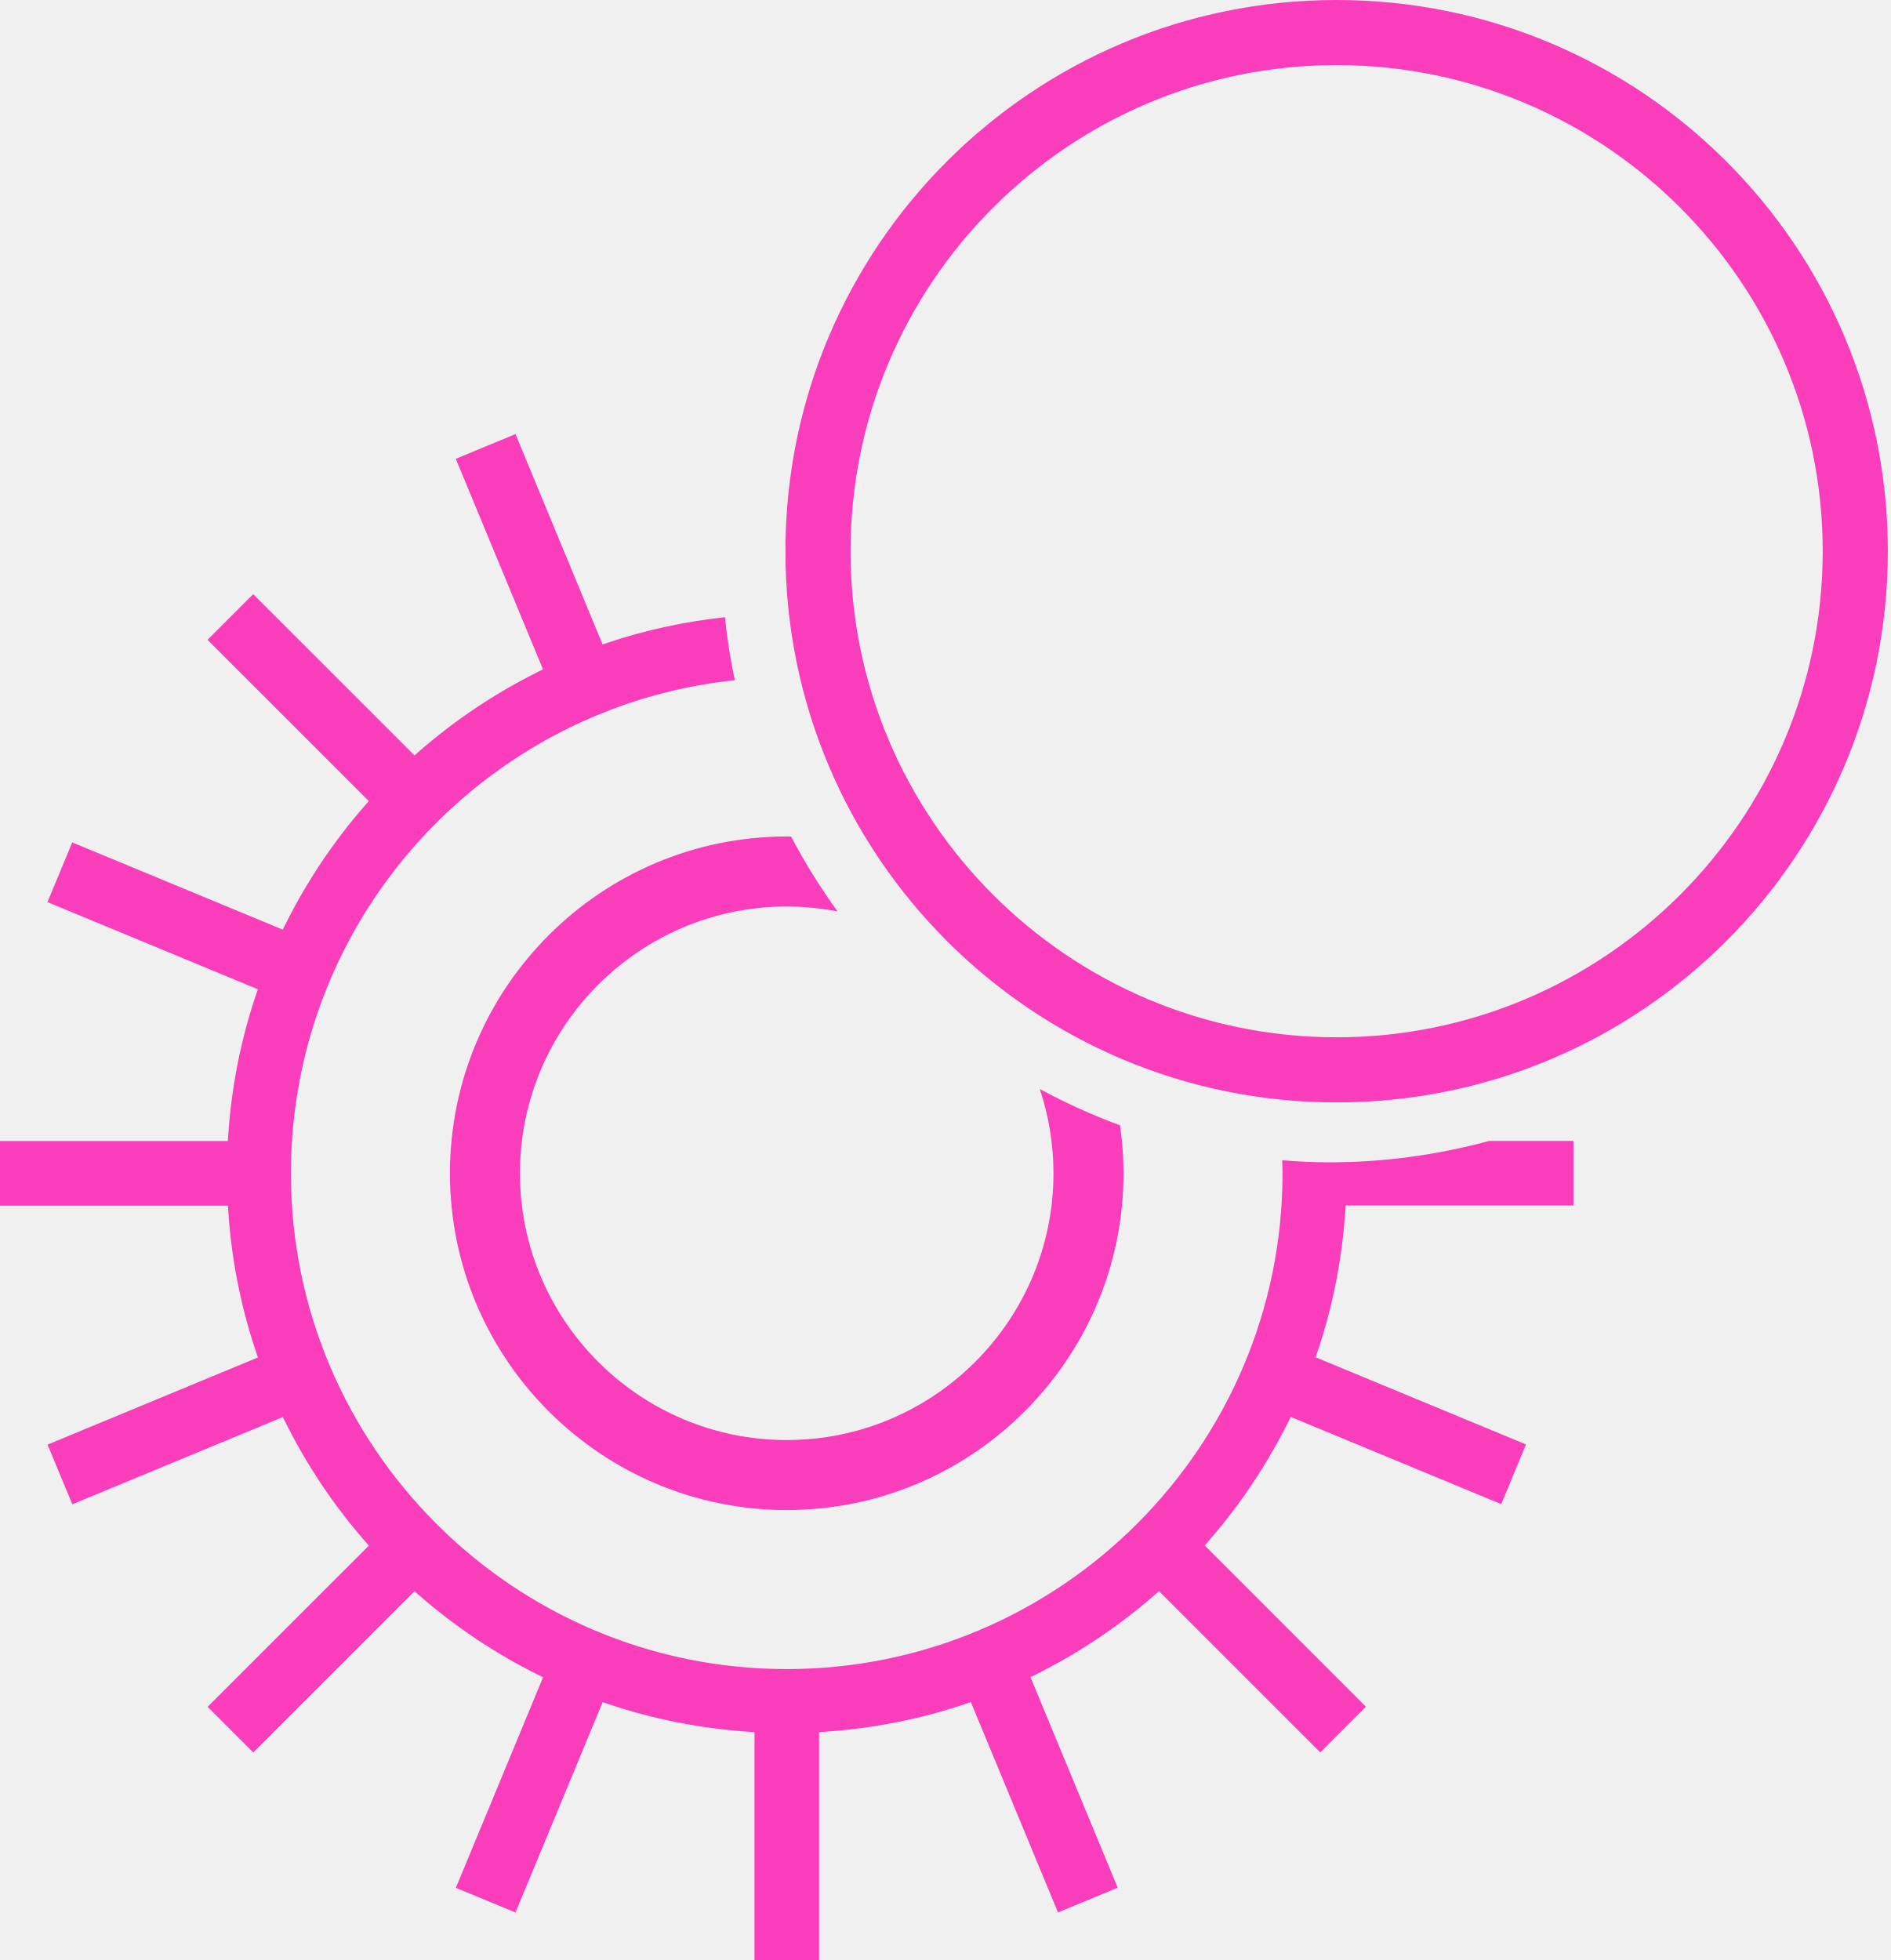
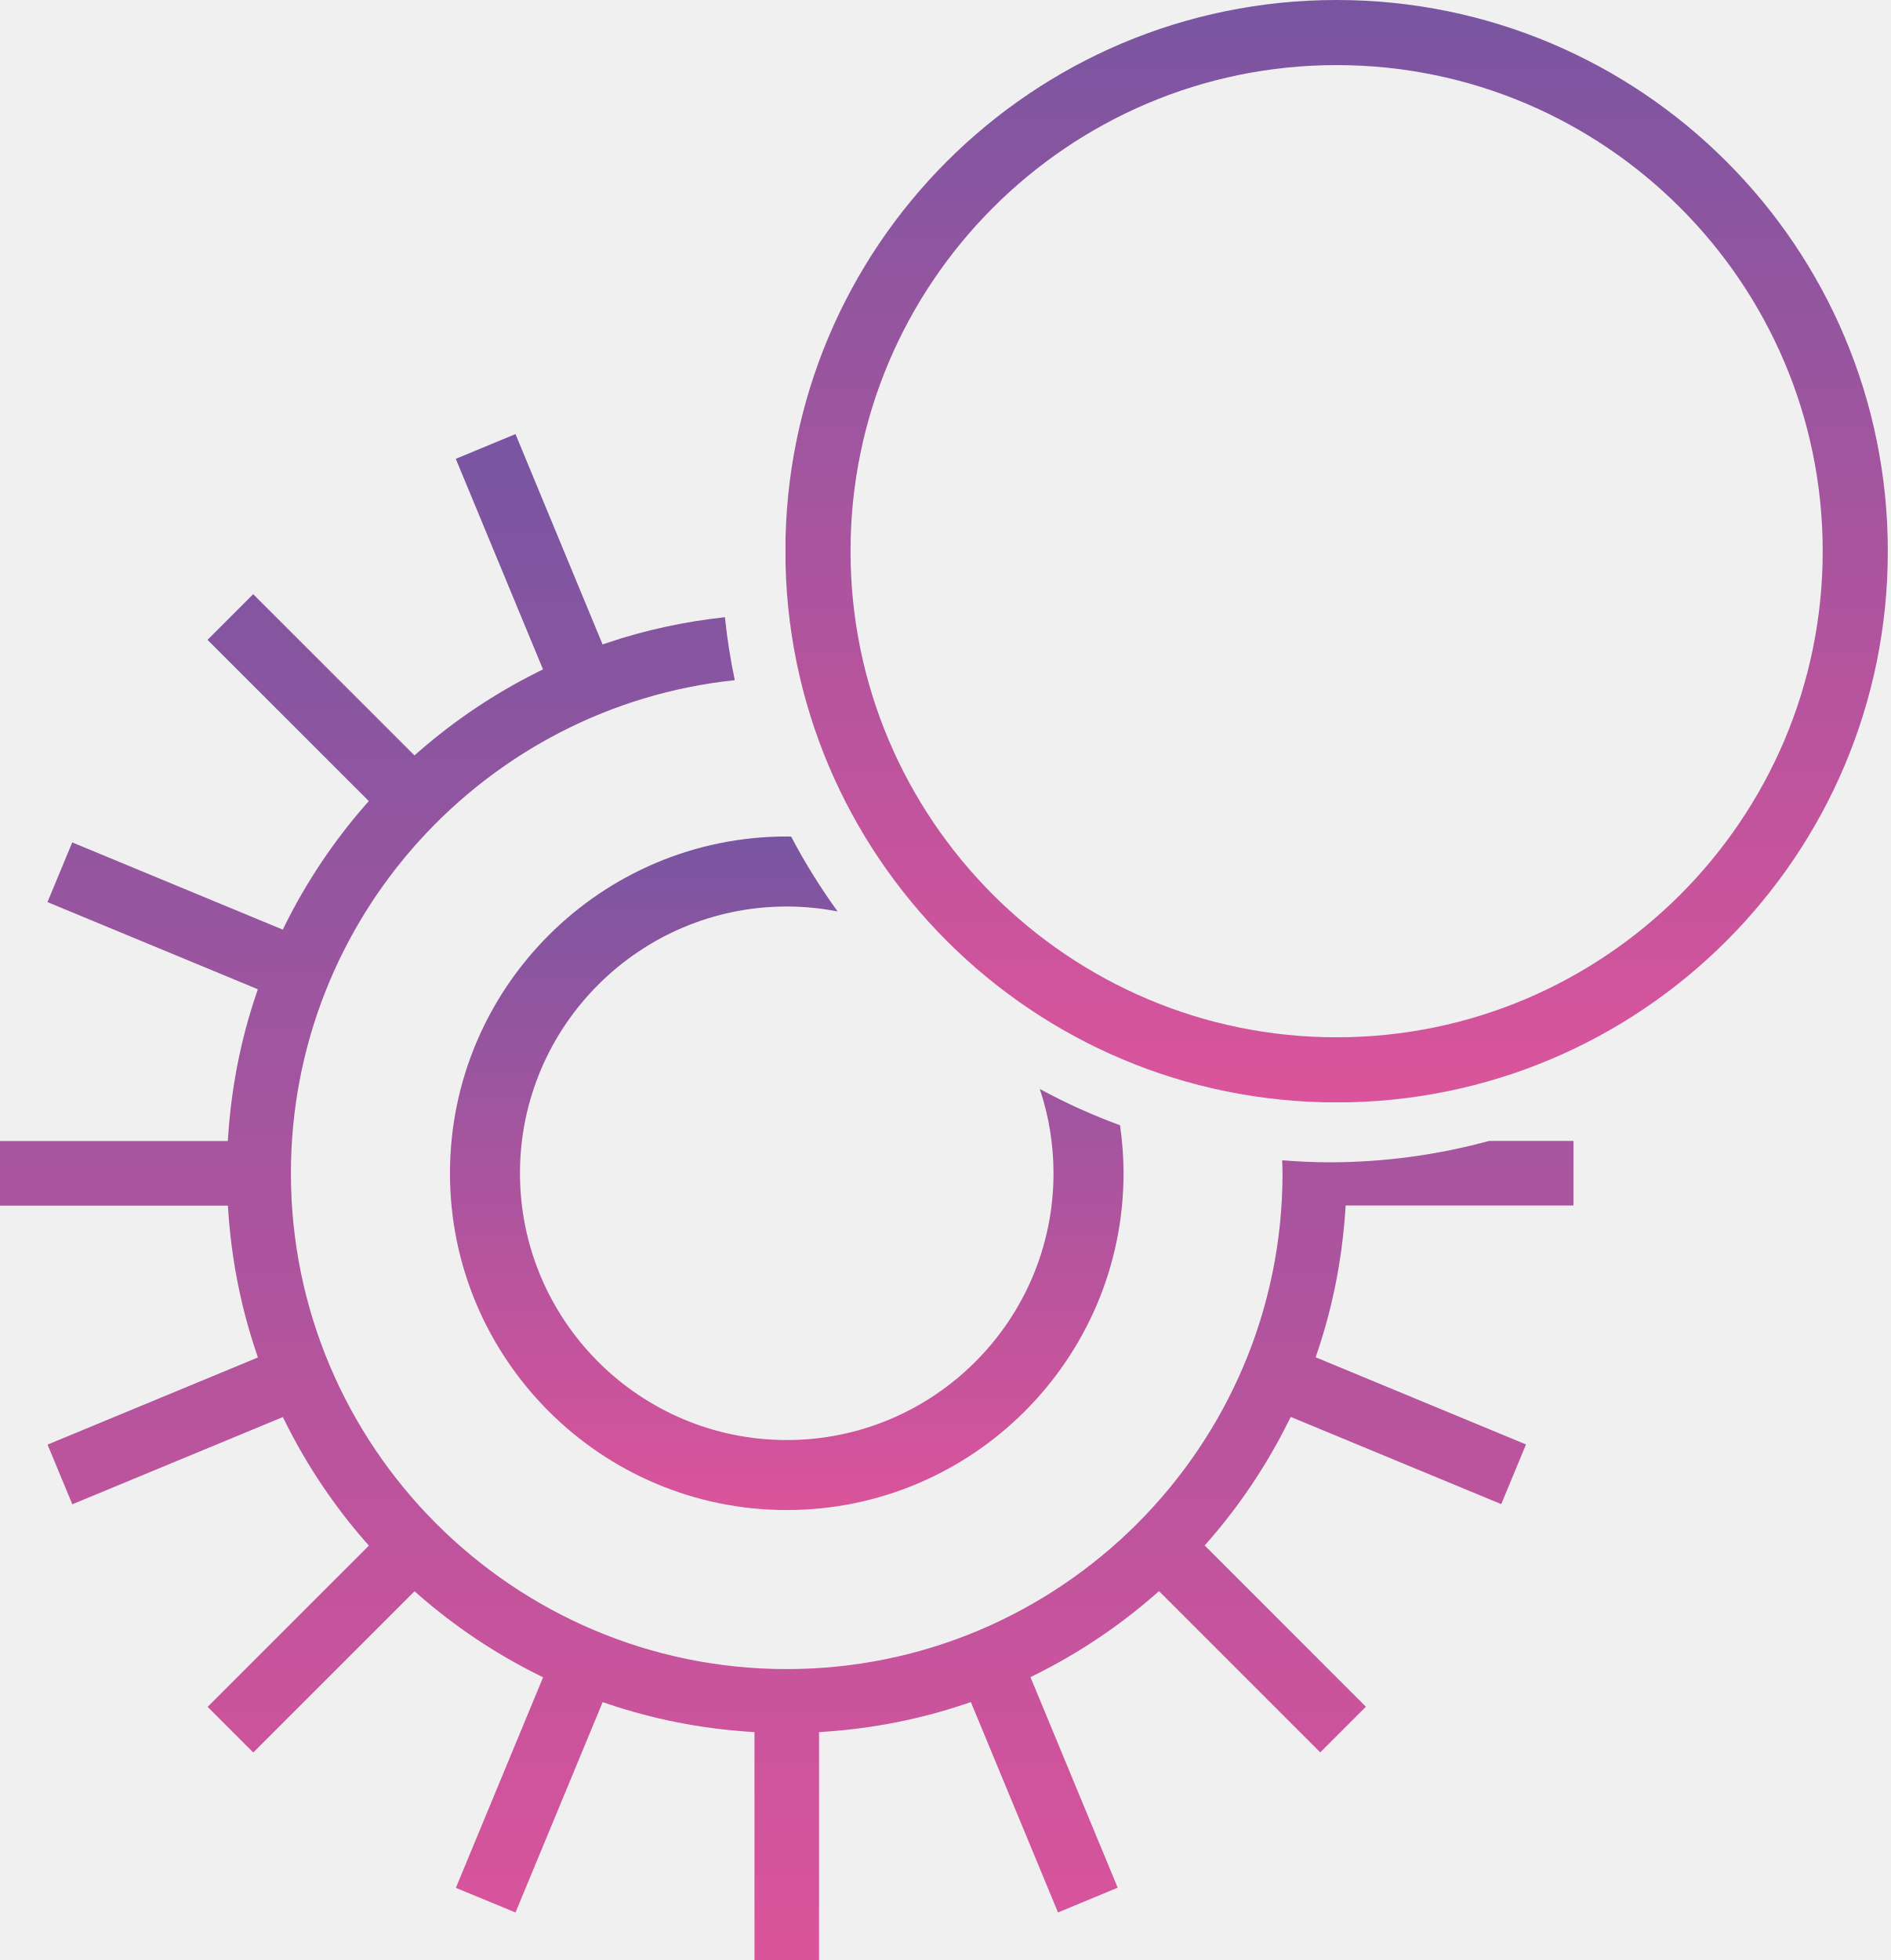
<svg xmlns="http://www.w3.org/2000/svg" width="82" height="85" viewBox="0 0 82 85" fill="none">
-   <path fill-rule="evenodd" clip-rule="evenodd" d="M45.687 50.882C45.687 57.262 40.497 62.451 34.118 62.451C27.738 62.451 22.549 57.261 22.549 50.881C22.549 44.503 27.739 39.313 34.119 39.313C34.873 39.313 35.61 39.388 36.325 39.527C35.578 38.498 34.904 37.414 34.309 36.281C34.245 36.281 34.182 36.276 34.119 36.276C26.065 36.276 19.513 42.828 19.513 50.882C19.513 58.935 26.065 65.487 34.118 65.487C42.172 65.487 48.724 58.935 48.724 50.882C48.724 50.175 48.67 49.481 48.573 48.8C47.369 48.358 46.206 47.832 45.092 47.226C45.476 48.376 45.687 49.605 45.687 50.882Z" fill="#F93DBB" />
-   <path fill-rule="evenodd" clip-rule="evenodd" d="M57.65 50.406C56.961 50.406 56.281 50.371 55.606 50.319C55.611 50.507 55.62 50.693 55.62 50.882C55.62 62.738 45.975 72.384 34.118 72.384C22.262 72.384 12.616 62.738 12.616 50.882C12.616 39.786 21.065 30.628 31.866 29.498C31.678 28.603 31.533 27.692 31.438 26.766C29.688 26.958 27.977 27.324 26.341 27.878L26.133 27.948L22.355 18.825L19.766 19.898L23.549 29.029L23.352 29.127C21.468 30.064 19.715 31.237 18.14 32.615L17.975 32.761L10.98 25.768L9 27.748L15.994 34.741L15.849 34.907C14.471 36.481 13.297 38.235 12.36 40.119L12.263 40.316L3.133 36.533L2.059 39.122L11.182 42.902L11.112 43.11C10.446 45.073 10.036 47.144 9.895 49.264L9.88 49.484H0V52.286H9.883L9.898 52.506C10.039 54.627 10.449 56.697 11.115 58.66L11.185 58.869L2.062 62.649L3.136 65.237L12.266 61.454L12.364 61.651C13.3 63.535 14.474 65.289 15.852 66.864L15.997 67.029L9.004 74.021L10.984 76.001L17.978 69.009L18.143 69.155C19.718 70.533 21.472 71.707 23.356 72.643L23.552 72.74L19.77 81.87L22.356 82.94L26.136 73.817L26.345 73.887C28.309 74.553 30.379 74.962 32.5 75.103L32.72 75.118V85H35.52V75.117L35.74 75.102C37.861 74.961 39.932 74.551 41.895 73.885L42.104 73.815L45.883 82.938L48.472 81.864L44.689 72.734L44.885 72.636C46.769 71.7 48.523 70.526 50.098 69.148L50.263 69.003L57.256 75.996L59.236 74.016L52.244 67.022L52.389 66.857C53.768 65.282 54.941 63.528 55.877 61.644L55.975 61.448L65.105 65.23L66.179 62.642L57.056 58.862L57.126 58.654C57.793 56.689 58.202 54.618 58.343 52.499L58.358 52.279H68.237V49.478H64.582C62.372 50.079 60.05 50.406 57.65 50.406Z" fill="#F93DBB" />
-   <mask id="mask0_6_46" style="mask-type:alpha" maskUnits="userSpaceOnUse" x="34" y="0" width="48" height="48">
-     <path d="M34.062 0H81.871V47.809H34.062V0Z" fill="white" />
+   <path fill-rule="evenodd" clip-rule="evenodd" d="M45.688 50.882C45.688 57.262 40.498 62.451 34.119 62.451C27.739 62.451 22.55 57.261 22.55 50.881C22.55 44.503 27.74 39.313 34.12 39.313C34.874 39.313 35.611 39.388 36.326 39.527C35.579 38.498 34.905 37.414 34.31 36.281C34.246 36.281 34.183 36.276 34.12 36.276C26.066 36.276 19.514 42.828 19.514 50.882C19.514 58.935 26.066 65.487 34.119 65.487C42.173 65.487 48.725 58.935 48.725 50.882C48.725 50.175 48.671 49.481 48.574 48.8C47.37 48.358 46.207 47.832 45.093 47.226C45.477 48.376 45.688 49.605 45.688 50.882Z" fill="url(#paint0_linear_2_32)" />
+   <path fill-rule="evenodd" clip-rule="evenodd" d="M57.65 50.406C56.961 50.406 56.281 50.371 55.606 50.319C55.611 50.507 55.62 50.693 55.62 50.882C55.62 62.738 45.975 72.384 34.118 72.384C22.262 72.384 12.616 62.738 12.616 50.882C12.616 39.786 21.065 30.628 31.866 29.498C31.678 28.603 31.533 27.692 31.438 26.766C29.688 26.958 27.977 27.324 26.341 27.878L26.133 27.948L22.355 18.825L19.766 19.898L23.549 29.029L23.352 29.127C21.468 30.064 19.715 31.237 18.14 32.615L17.975 32.761L10.98 25.768L9 27.748L15.994 34.741L15.849 34.907C14.471 36.481 13.297 38.235 12.36 40.119L12.263 40.316L3.133 36.533L2.059 39.122L11.182 42.902L11.112 43.11C10.446 45.073 10.036 47.144 9.895 49.264L9.88 49.484H0V52.286H9.883L9.898 52.506C10.039 54.627 10.449 56.697 11.115 58.66L11.185 58.869L2.062 62.649L3.136 65.237L12.266 61.454L12.364 61.651C13.3 63.535 14.474 65.289 15.852 66.864L15.997 67.029L9.004 74.021L10.984 76.001L17.978 69.009L18.143 69.155C19.718 70.533 21.472 71.707 23.356 72.643L23.552 72.74L19.77 81.87L22.356 82.94L26.136 73.817L26.345 73.887C28.309 74.553 30.379 74.962 32.5 75.103L32.72 75.118V85H35.52V75.117L35.74 75.102C37.861 74.961 39.932 74.551 41.895 73.885L42.104 73.815L45.883 82.938L48.472 81.864L44.689 72.734L44.885 72.636C46.769 71.7 48.523 70.526 50.098 69.148L50.263 69.003L57.256 75.996L59.236 74.016L52.244 67.022L52.389 66.857C53.768 65.282 54.941 63.528 55.877 61.644L55.975 61.448L65.105 65.23L66.179 62.642L57.056 58.862L57.126 58.654C57.793 56.689 58.202 54.618 58.343 52.499L58.358 52.279H68.237V49.478H64.582C62.372 50.079 60.05 50.406 57.65 50.406Z" fill="url(#paint1_linear_2_32)" />
+   <mask id="mask0_2_32" style="mask-type:alpha" maskUnits="userSpaceOnUse" x="34" y="0" width="48" height="48">
+     <path d="M34.06 0H81.87V47.809H34.06V0Z" fill="white" />
  </mask>
-   <g mask="url(#mask0_6_46)">
-     <path fill-rule="evenodd" clip-rule="evenodd" d="M57.965 0C44.764 0 34.062 10.702 34.062 23.905C34.062 37.107 44.764 47.809 57.965 47.809C71.168 47.809 81.871 37.107 81.871 23.905C81.871 10.702 71.168 0 57.965 0ZM57.965 2.823C69.59 2.823 79.047 12.28 79.047 23.905C79.047 35.528 69.59 44.985 57.965 44.985C46.342 44.985 36.886 35.528 36.886 23.905C36.886 12.28 46.342 2.823 57.965 2.823Z" fill="#F93DBB" />
+   <g mask="url(#mask0_2_32)">
+     <path fill-rule="evenodd" clip-rule="evenodd" d="M57.965 0C44.763 0 34.06 10.702 34.06 23.905C34.06 37.107 44.763 47.809 57.965 47.809C71.166 47.809 81.871 37.107 81.871 23.905C81.87 10.702 71.166 0 57.965 0ZM57.965 2.823C69.588 2.823 79.046 12.28 79.046 23.905C79.046 35.528 69.588 44.985 57.965 44.985C46.34 44.985 36.885 35.528 36.885 23.905C36.885 12.28 46.34 2.823 57.965 2.823Z" fill="url(#paint2_linear_2_32)" />
  </g>
+   <defs>
+     <linearGradient id="paint0_linear_2_32" x1="34.119" y1="36.276" x2="34.119" y2="65.487" gradientUnits="userSpaceOnUse">
+       <stop stop-color="#7955A1" />
+       <stop offset="1" stop-color="#DA549B" />
+     </linearGradient>
+     <linearGradient id="paint1_linear_2_32" x1="34.118" y1="18.825" x2="34.118" y2="85" gradientUnits="userSpaceOnUse">
+       <stop stop-color="#7955A1" />
+       <stop offset="1" stop-color="#DA549B" />
+     </linearGradient>
+     <linearGradient id="paint2_linear_2_32" x1="57.965" y1="0" x2="57.965" y2="47.809" gradientUnits="userSpaceOnUse">
+       <stop stop-color="#7955A1" />
+       <stop offset="1" stop-color="#DA549B" />
+     </linearGradient>
+   </defs>
</svg>
